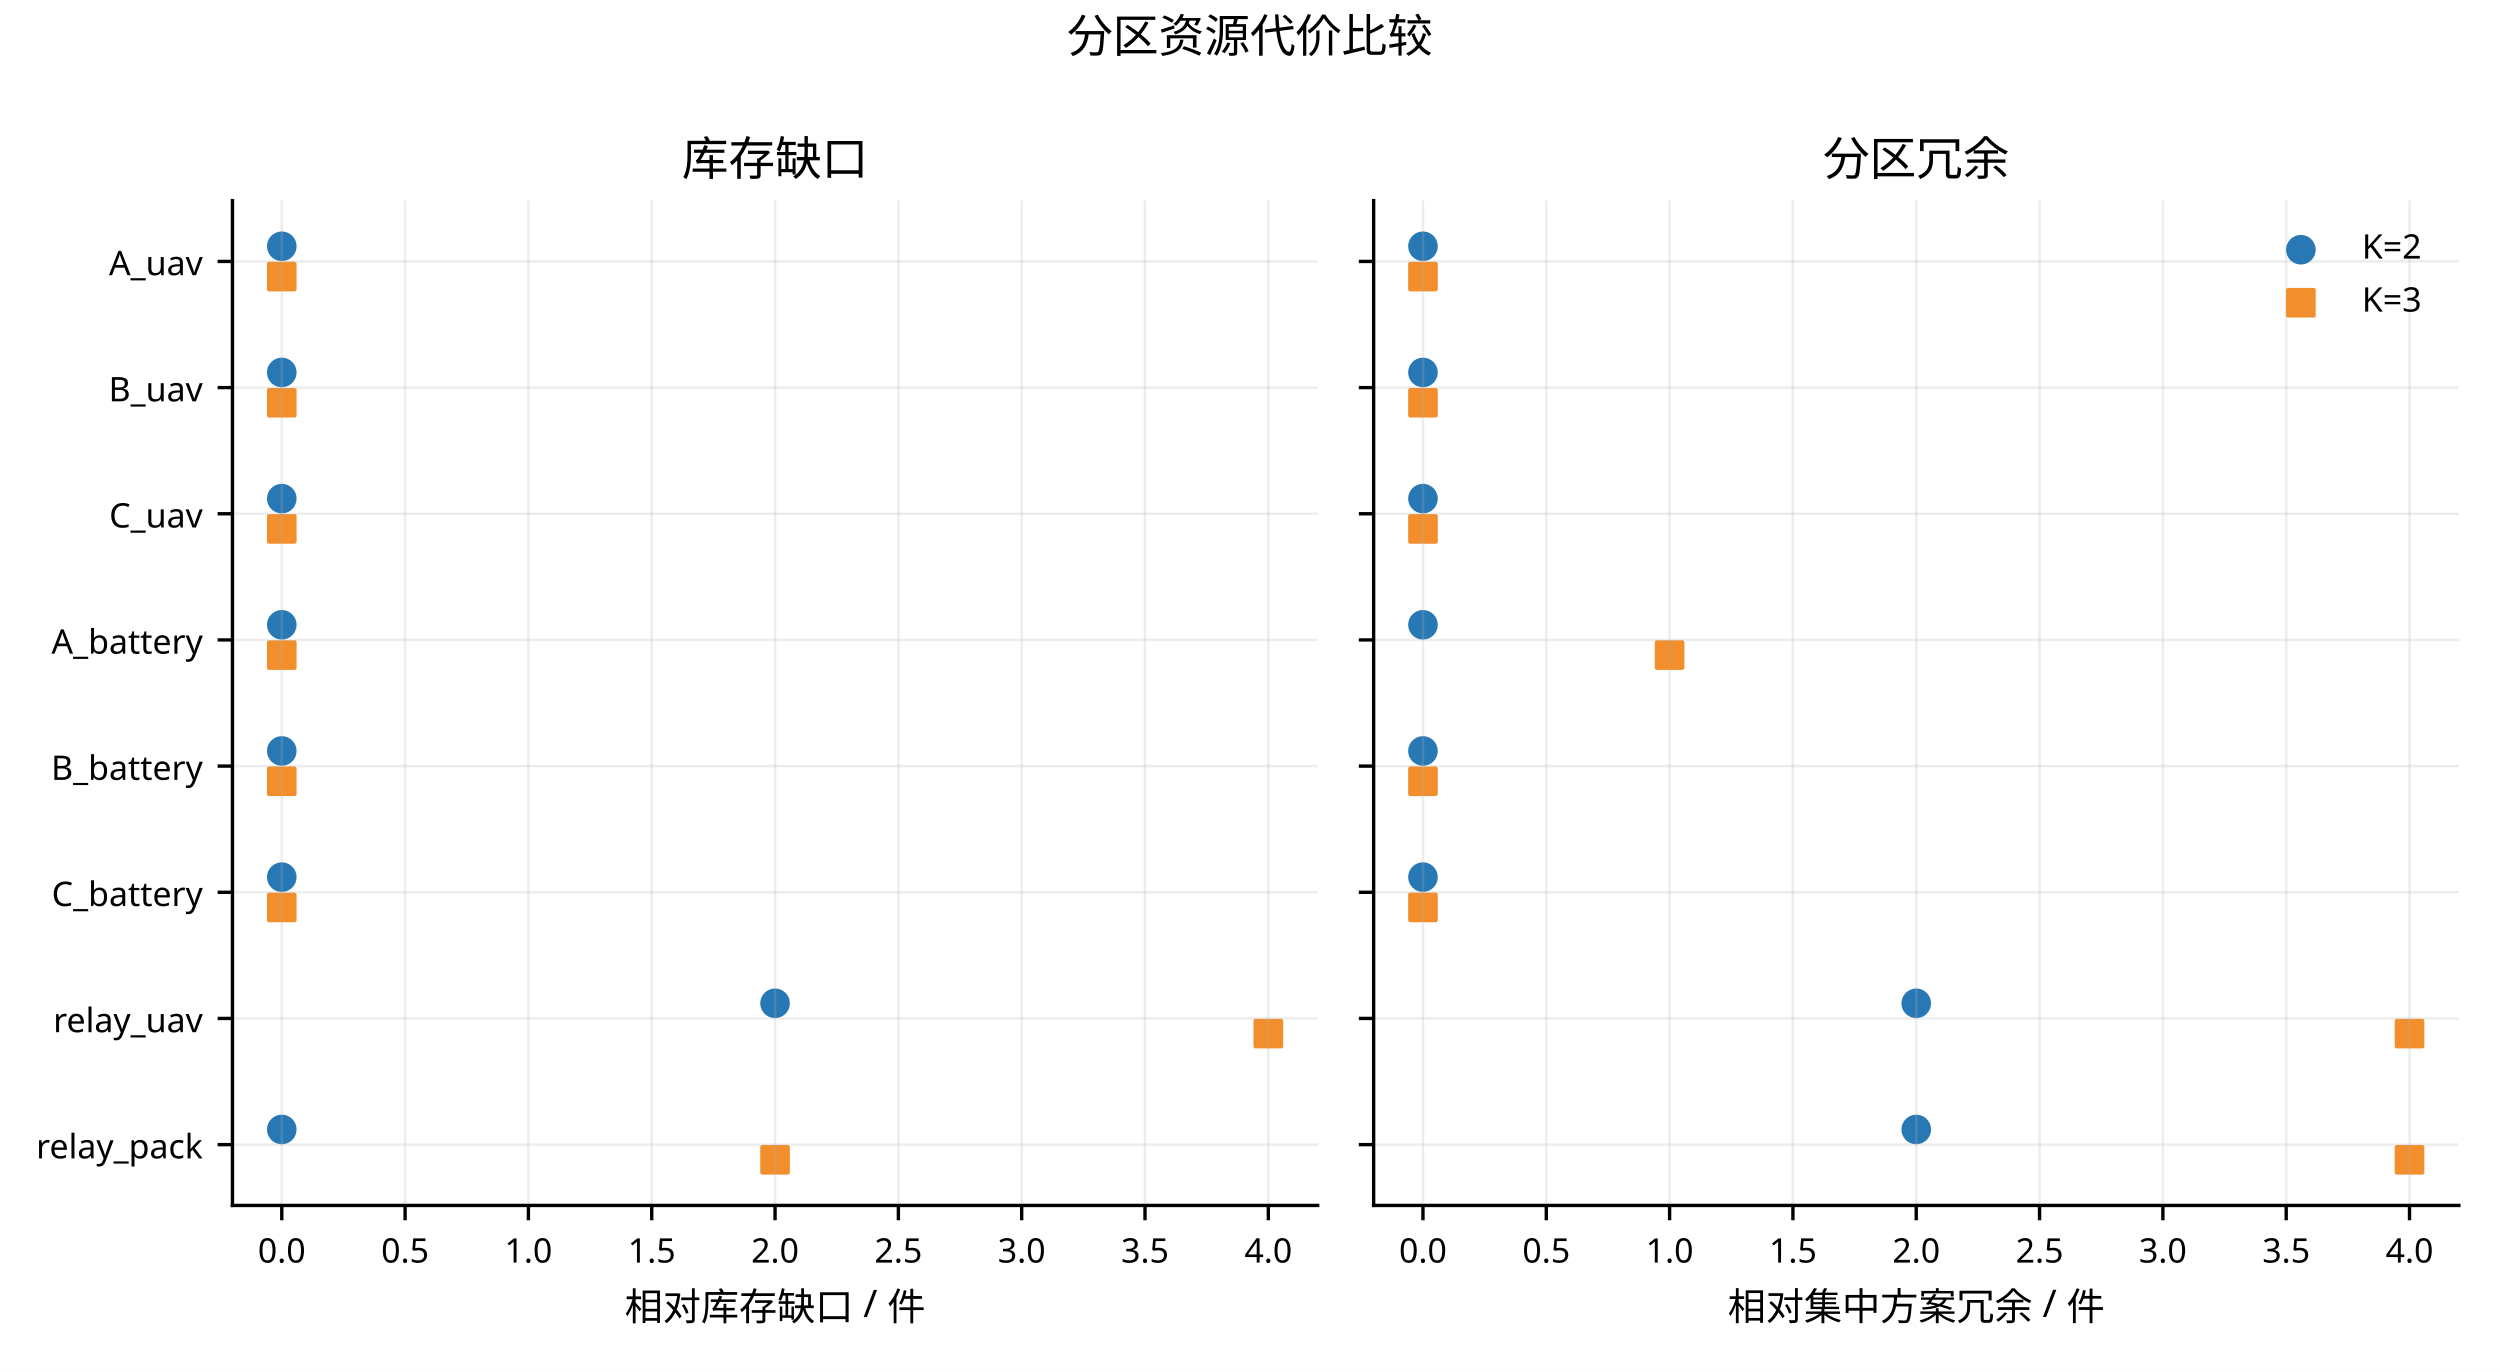
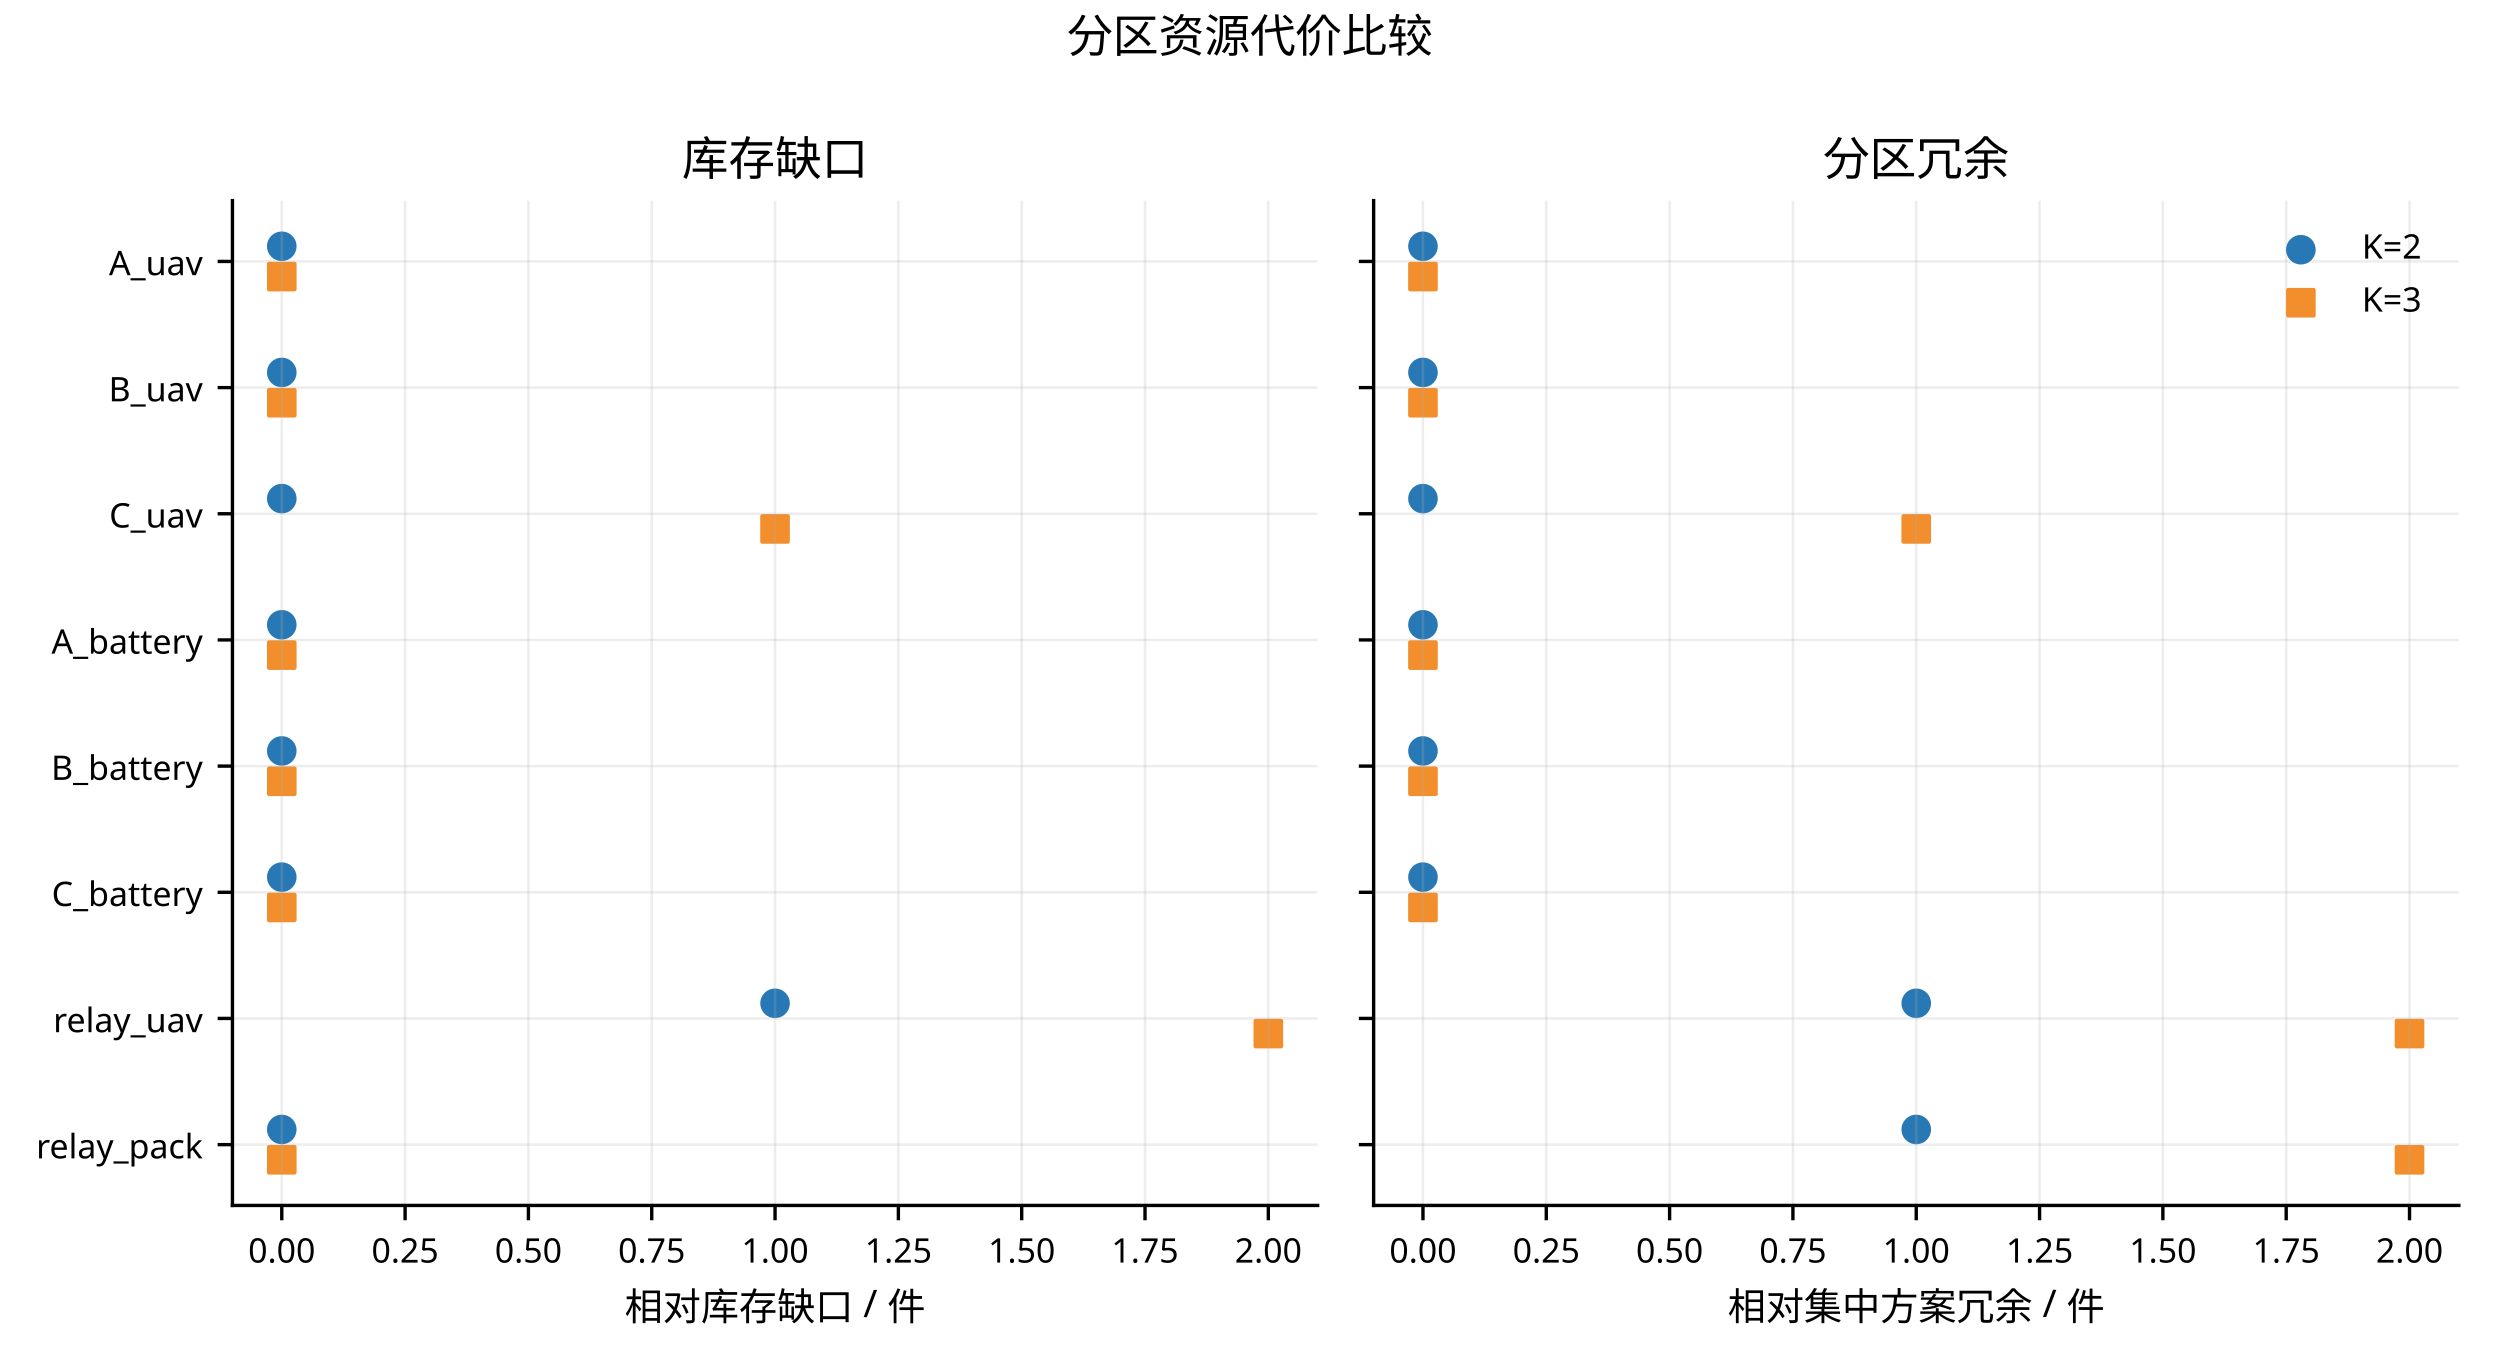
<svg xmlns="http://www.w3.org/2000/svg" xmlns:xlink="http://www.w3.org/1999/xlink" width="590.4pt" height="324pt" viewBox="0 0 590.4 324" version="1.1">
  <defs>
    <style type="text/css">*{stroke-linejoin: round; stroke-linecap: butt}</style>
  </defs>
  <g id="figure_1">
    <g id="patch_1">
      <path d="M 0 324  L 590.4 324  L 590.4 0  L 0 0  z " style="fill: #ffffff" />
    </g>
    <g id="axes_1">
      <g id="patch_2">
        <path d="M 54.895 284.676  L 311.178 284.676  L 311.178 47.377  L 54.895 47.377  z " style="fill: #ffffff" />
      </g>
      <g id="PathCollection_1">
        <defs>
-           <path id="me2fac29c87" d="M 0 3  C 0.796 3 1.559 2.684 2.121 2.121  C 2.684 1.559 3 0.796 3 0  C 3 -0.796 2.684 -1.559 2.121 -2.121  C 1.559 -2.684 0.796 -3 0 -3  C -0.796 -3 -1.559 -2.684 -2.121 -2.121  C -2.684 -1.559 -3 -0.796 -3 0  C -3 0.796 -2.684 1.559 -2.121 2.121  C -1.559 2.684 -0.796 3 0 3  z " style="stroke: #2878b5" />
+           <path id="m1b808e096c" d="M 0 3  C 0.796 3 1.559 2.684 2.121 2.121  C 2.684 1.559 3 0.796 3 0  C 3 -0.796 2.684 -1.559 2.121 -2.121  C 1.559 -2.684 0.796 -3 0 -3  C -0.796 -3 -1.559 -2.684 -2.121 -2.121  C -2.684 -1.559 -3 -0.796 -3 0  C -3 0.796 -2.684 1.559 -2.121 2.121  C -1.559 2.684 -0.796 3 0 3  z " style="stroke: #2878b5" />
        </defs>
-         <g clip-path="url(#pbab7d423c4)">
-           <use xlink:href="#me2fac29c87" x="66.544" y="58.163" style="fill: #2878b5; stroke: #2878b5" />
-           <use xlink:href="#me2fac29c87" x="66.544" y="87.96" style="fill: #2878b5; stroke: #2878b5" />
-           <use xlink:href="#me2fac29c87" x="66.544" y="117.756" style="fill: #2878b5; stroke: #2878b5" />
-           <use xlink:href="#me2fac29c87" x="66.544" y="147.553" style="fill: #2878b5; stroke: #2878b5" />
-           <use xlink:href="#me2fac29c87" x="66.544" y="177.349" style="fill: #2878b5; stroke: #2878b5" />
-           <use xlink:href="#me2fac29c87" x="66.544" y="207.145" style="fill: #2878b5; stroke: #2878b5" />
-           <use xlink:href="#me2fac29c87" x="183.036" y="236.942" style="fill: #2878b5; stroke: #2878b5" />
-           <use xlink:href="#me2fac29c87" x="66.544" y="266.738" style="fill: #2878b5; stroke: #2878b5" />
+         <g clip-path="url(#p90b27e2ea4)">
+           <use xlink:href="#m1b808e096c" x="66.544" y="58.163" style="fill: #2878b5; stroke: #2878b5" />
+           <use xlink:href="#m1b808e096c" x="66.544" y="87.96" style="fill: #2878b5; stroke: #2878b5" />
+           <use xlink:href="#m1b808e096c" x="66.544" y="117.756" style="fill: #2878b5; stroke: #2878b5" />
+           <use xlink:href="#m1b808e096c" x="66.544" y="147.553" style="fill: #2878b5; stroke: #2878b5" />
+           <use xlink:href="#m1b808e096c" x="66.544" y="177.349" style="fill: #2878b5; stroke: #2878b5" />
+           <use xlink:href="#m1b808e096c" x="66.544" y="207.145" style="fill: #2878b5; stroke: #2878b5" />
+           <use xlink:href="#m1b808e096c" x="183.036" y="236.942" style="fill: #2878b5; stroke: #2878b5" />
+           <use xlink:href="#m1b808e096c" x="66.544" y="266.738" style="fill: #2878b5; stroke: #2878b5" />
        </g>
      </g>
      <g id="PathCollection_2">
        <defs>
-           <path id="mbf33b474e1" d="M -3 3  L 3 3  L 3 -3  L -3 -3  z " style="stroke: #f28e2b" />
+           <path id="mf8c71e77a9" d="M -3 3  L 3 3  L 3 -3  L -3 -3  z " style="stroke: #f28e2b" />
        </defs>
-         <g clip-path="url(#pbab7d423c4)">
-           <use xlink:href="#mbf33b474e1" x="66.544" y="65.314" style="fill: #f28e2b; stroke: #f28e2b" />
-           <use xlink:href="#mbf33b474e1" x="66.544" y="95.111" style="fill: #f28e2b; stroke: #f28e2b" />
-           <use xlink:href="#mbf33b474e1" x="66.544" y="124.907" style="fill: #f28e2b; stroke: #f28e2b" />
-           <use xlink:href="#mbf33b474e1" x="66.544" y="154.704" style="fill: #f28e2b; stroke: #f28e2b" />
-           <use xlink:href="#mbf33b474e1" x="66.544" y="184.5" style="fill: #f28e2b; stroke: #f28e2b" />
-           <use xlink:href="#mbf33b474e1" x="66.544" y="214.297" style="fill: #f28e2b; stroke: #f28e2b" />
-           <use xlink:href="#mbf33b474e1" x="299.528" y="244.093" style="fill: #f28e2b; stroke: #f28e2b" />
-           <use xlink:href="#mbf33b474e1" x="183.036" y="273.889" style="fill: #f28e2b; stroke: #f28e2b" />
+         <g clip-path="url(#p90b27e2ea4)">
+           <use xlink:href="#mf8c71e77a9" x="66.544" y="65.314" style="fill: #f28e2b; stroke: #f28e2b" />
+           <use xlink:href="#mf8c71e77a9" x="66.544" y="95.111" style="fill: #f28e2b; stroke: #f28e2b" />
+           <use xlink:href="#mf8c71e77a9" x="183.036" y="124.907" style="fill: #f28e2b; stroke: #f28e2b" />
+           <use xlink:href="#mf8c71e77a9" x="66.544" y="154.704" style="fill: #f28e2b; stroke: #f28e2b" />
+           <use xlink:href="#mf8c71e77a9" x="66.544" y="184.5" style="fill: #f28e2b; stroke: #f28e2b" />
+           <use xlink:href="#mf8c71e77a9" x="66.544" y="214.297" style="fill: #f28e2b; stroke: #f28e2b" />
+           <use xlink:href="#mf8c71e77a9" x="299.528" y="244.093" style="fill: #f28e2b; stroke: #f28e2b" />
+           <use xlink:href="#mf8c71e77a9" x="66.544" y="273.889" style="fill: #f28e2b; stroke: #f28e2b" />
        </g>
      </g>
      <g id="matplotlib.axis_1">
        <g id="xtick_1">
          <g id="line2d_1">
-             <path d="M 66.544 284.676  L 66.544 47.377  " clip-path="url(#pbab7d423c4)" style="fill: none; stroke: #b0b0b0; stroke-opacity: 0.22; stroke-width: 0.6; stroke-linecap: square" />
+             <path d="M 66.544 284.676  L 66.544 47.377  " clip-path="url(#p90b27e2ea4)" style="fill: none; stroke: #b0b0b0; stroke-opacity: 0.22; stroke-width: 0.6; stroke-linecap: square" />
          </g>
          <g id="line2d_2">
            <defs>
-               <path id="m140dbd2b94" d="M 0 0  L 0 3.5  " style="stroke: #000000; stroke-width: 0.8" />
+               <path id="mb57707031e" d="M 0 0  L 0 3.5  " style="stroke: #000000; stroke-width: 0.8" />
            </defs>
            <g>
-               <use xlink:href="#m140dbd2b94" x="66.544" y="284.676" style="stroke: #000000; stroke-width: 0.8" />
+               <use xlink:href="#mb57707031e" x="66.544" y="284.676" style="stroke: #000000; stroke-width: 0.8" />
            </g>
          </g>
          <g id="text_1">
-             <text style="font-size: 8px; font-family: 'Microsoft YaHei'; text-anchor: middle" x="66.544" y="298.172" transform="rotate(-0 66.54421 298.1719)">0.0</text>
+             <text style="font-size: 8px; font-family: 'Microsoft YaHei'; text-anchor: middle" x="66.544" y="298.172" transform="rotate(-0 66.54421 298.1719)">0.00</text>
          </g>
        </g>
        <g id="xtick_2">
          <g id="line2d_3">
-             <path d="M 95.667 284.676  L 95.667 47.377  " clip-path="url(#pbab7d423c4)" style="fill: none; stroke: #b0b0b0; stroke-opacity: 0.22; stroke-width: 0.6; stroke-linecap: square" />
+             <path d="M 95.667 284.676  L 95.667 47.377  " clip-path="url(#p90b27e2ea4)" style="fill: none; stroke: #b0b0b0; stroke-opacity: 0.22; stroke-width: 0.6; stroke-linecap: square" />
          </g>
          <g id="line2d_4">
            <g>
-               <use xlink:href="#m140dbd2b94" x="95.667" y="284.676" style="stroke: #000000; stroke-width: 0.8" />
+               <use xlink:href="#mb57707031e" x="95.667" y="284.676" style="stroke: #000000; stroke-width: 0.8" />
            </g>
          </g>
          <g id="text_2">
-             <text style="font-size: 8px; font-family: 'Microsoft YaHei'; text-anchor: middle" x="95.667" y="298.172" transform="rotate(-0 95.66722 298.1719)">0.5</text>
+             <text style="font-size: 8px; font-family: 'Microsoft YaHei'; text-anchor: middle" x="95.667" y="298.172" transform="rotate(-0 95.66722 298.1719)">0.25</text>
          </g>
        </g>
        <g id="xtick_3">
          <g id="line2d_5">
-             <path d="M 124.79 284.676  L 124.79 47.377  " clip-path="url(#pbab7d423c4)" style="fill: none; stroke: #b0b0b0; stroke-opacity: 0.22; stroke-width: 0.6; stroke-linecap: square" />
+             <path d="M 124.79 284.676  L 124.79 47.377  " clip-path="url(#p90b27e2ea4)" style="fill: none; stroke: #b0b0b0; stroke-opacity: 0.22; stroke-width: 0.6; stroke-linecap: square" />
          </g>
          <g id="line2d_6">
            <g>
-               <use xlink:href="#m140dbd2b94" x="124.79" y="284.676" style="stroke: #000000; stroke-width: 0.8" />
+               <use xlink:href="#mb57707031e" x="124.79" y="284.676" style="stroke: #000000; stroke-width: 0.8" />
            </g>
          </g>
          <g id="text_3">
-             <text style="font-size: 8px; font-family: 'Microsoft YaHei'; text-anchor: middle" x="124.79" y="298.172" transform="rotate(-0 124.7902 298.1719)">1.0</text>
+             <text style="font-size: 8px; font-family: 'Microsoft YaHei'; text-anchor: middle" x="124.79" y="298.172" transform="rotate(-0 124.7902 298.1719)">0.50</text>
          </g>
        </g>
        <g id="xtick_4">
          <g id="line2d_7">
-             <path d="M 153.913 284.676  L 153.913 47.377  " clip-path="url(#pbab7d423c4)" style="fill: none; stroke: #b0b0b0; stroke-opacity: 0.22; stroke-width: 0.6; stroke-linecap: square" />
+             <path d="M 153.913 284.676  L 153.913 47.377  " clip-path="url(#p90b27e2ea4)" style="fill: none; stroke: #b0b0b0; stroke-opacity: 0.22; stroke-width: 0.6; stroke-linecap: square" />
          </g>
          <g id="line2d_8">
            <g>
-               <use xlink:href="#m140dbd2b94" x="153.913" y="284.676" style="stroke: #000000; stroke-width: 0.8" />
+               <use xlink:href="#mb57707031e" x="153.913" y="284.676" style="stroke: #000000; stroke-width: 0.8" />
            </g>
          </g>
          <g id="text_4">
-             <text style="font-size: 8px; font-family: 'Microsoft YaHei'; text-anchor: middle" x="153.913" y="298.172" transform="rotate(-0 153.9132 298.1719)">1.5</text>
+             <text style="font-size: 8px; font-family: 'Microsoft YaHei'; text-anchor: middle" x="153.913" y="298.172" transform="rotate(-0 153.9132 298.1719)">0.75</text>
          </g>
        </g>
        <g id="xtick_5">
          <g id="line2d_9">
-             <path d="M 183.036 284.676  L 183.036 47.377  " clip-path="url(#pbab7d423c4)" style="fill: none; stroke: #b0b0b0; stroke-opacity: 0.22; stroke-width: 0.6; stroke-linecap: square" />
+             <path d="M 183.036 284.676  L 183.036 47.377  " clip-path="url(#p90b27e2ea4)" style="fill: none; stroke: #b0b0b0; stroke-opacity: 0.22; stroke-width: 0.6; stroke-linecap: square" />
          </g>
          <g id="line2d_10">
            <g>
-               <use xlink:href="#m140dbd2b94" x="183.036" y="284.676" style="stroke: #000000; stroke-width: 0.8" />
+               <use xlink:href="#mb57707031e" x="183.036" y="284.676" style="stroke: #000000; stroke-width: 0.8" />
            </g>
          </g>
          <g id="text_5">
-             <text style="font-size: 8px; font-family: 'Microsoft YaHei'; text-anchor: middle" x="183.036" y="298.172" transform="rotate(-0 183.0362 298.1719)">2.0</text>
+             <text style="font-size: 8px; font-family: 'Microsoft YaHei'; text-anchor: middle" x="183.036" y="298.172" transform="rotate(-0 183.0362 298.1719)">1.00</text>
          </g>
        </g>
        <g id="xtick_6">
          <g id="line2d_11">
-             <path d="M 212.159 284.676  L 212.159 47.377  " clip-path="url(#pbab7d423c4)" style="fill: none; stroke: #b0b0b0; stroke-opacity: 0.22; stroke-width: 0.6; stroke-linecap: square" />
+             <path d="M 212.159 284.676  L 212.159 47.377  " clip-path="url(#p90b27e2ea4)" style="fill: none; stroke: #b0b0b0; stroke-opacity: 0.22; stroke-width: 0.6; stroke-linecap: square" />
          </g>
          <g id="line2d_12">
            <g>
-               <use xlink:href="#m140dbd2b94" x="212.159" y="284.676" style="stroke: #000000; stroke-width: 0.8" />
+               <use xlink:href="#mb57707031e" x="212.159" y="284.676" style="stroke: #000000; stroke-width: 0.8" />
            </g>
          </g>
          <g id="text_6">
-             <text style="font-size: 8px; font-family: 'Microsoft YaHei'; text-anchor: middle" x="212.159" y="298.172" transform="rotate(-0 212.1593 298.1719)">2.5</text>
+             <text style="font-size: 8px; font-family: 'Microsoft YaHei'; text-anchor: middle" x="212.159" y="298.172" transform="rotate(-0 212.1593 298.1719)">1.25</text>
          </g>
        </g>
        <g id="xtick_7">
          <g id="line2d_13">
-             <path d="M 241.282 284.676  L 241.282 47.377  " clip-path="url(#pbab7d423c4)" style="fill: none; stroke: #b0b0b0; stroke-opacity: 0.22; stroke-width: 0.6; stroke-linecap: square" />
+             <path d="M 241.282 284.676  L 241.282 47.377  " clip-path="url(#p90b27e2ea4)" style="fill: none; stroke: #b0b0b0; stroke-opacity: 0.22; stroke-width: 0.6; stroke-linecap: square" />
          </g>
          <g id="line2d_14">
            <g>
-               <use xlink:href="#m140dbd2b94" x="241.282" y="284.676" style="stroke: #000000; stroke-width: 0.8" />
+               <use xlink:href="#mb57707031e" x="241.282" y="284.676" style="stroke: #000000; stroke-width: 0.8" />
            </g>
          </g>
          <g id="text_7">
-             <text style="font-size: 8px; font-family: 'Microsoft YaHei'; text-anchor: middle" x="241.282" y="298.172" transform="rotate(-0 241.2823 298.1719)">3.0</text>
+             <text style="font-size: 8px; font-family: 'Microsoft YaHei'; text-anchor: middle" x="241.282" y="298.172" transform="rotate(-0 241.2823 298.1719)">1.50</text>
          </g>
        </g>
        <g id="xtick_8">
          <g id="line2d_15">
-             <path d="M 270.405 284.676  L 270.405 47.377  " clip-path="url(#pbab7d423c4)" style="fill: none; stroke: #b0b0b0; stroke-opacity: 0.22; stroke-width: 0.6; stroke-linecap: square" />
+             <path d="M 270.405 284.676  L 270.405 47.377  " clip-path="url(#p90b27e2ea4)" style="fill: none; stroke: #b0b0b0; stroke-opacity: 0.22; stroke-width: 0.6; stroke-linecap: square" />
          </g>
          <g id="line2d_16">
            <g>
-               <use xlink:href="#m140dbd2b94" x="270.405" y="284.676" style="stroke: #000000; stroke-width: 0.8" />
+               <use xlink:href="#mb57707031e" x="270.405" y="284.676" style="stroke: #000000; stroke-width: 0.8" />
            </g>
          </g>
          <g id="text_8">
-             <text style="font-size: 8px; font-family: 'Microsoft YaHei'; text-anchor: middle" x="270.405" y="298.172" transform="rotate(-0 270.4053 298.1719)">3.5</text>
+             <text style="font-size: 8px; font-family: 'Microsoft YaHei'; text-anchor: middle" x="270.405" y="298.172" transform="rotate(-0 270.4053 298.1719)">1.75</text>
          </g>
        </g>
        <g id="xtick_9">
          <g id="line2d_17">
-             <path d="M 299.528 284.676  L 299.528 47.377  " clip-path="url(#pbab7d423c4)" style="fill: none; stroke: #b0b0b0; stroke-opacity: 0.22; stroke-width: 0.6; stroke-linecap: square" />
+             <path d="M 299.528 284.676  L 299.528 47.377  " clip-path="url(#p90b27e2ea4)" style="fill: none; stroke: #b0b0b0; stroke-opacity: 0.22; stroke-width: 0.6; stroke-linecap: square" />
          </g>
          <g id="line2d_18">
            <g>
-               <use xlink:href="#m140dbd2b94" x="299.528" y="284.676" style="stroke: #000000; stroke-width: 0.8" />
+               <use xlink:href="#mb57707031e" x="299.528" y="284.676" style="stroke: #000000; stroke-width: 0.8" />
            </g>
          </g>
          <g id="text_9">
-             <text style="font-size: 8px; font-family: 'Microsoft YaHei'; text-anchor: middle" x="299.528" y="298.172" transform="rotate(-0 299.5283 298.1719)">4.0</text>
+             <text style="font-size: 8px; font-family: 'Microsoft YaHei'; text-anchor: middle" x="299.528" y="298.172" transform="rotate(-0 299.5283 298.1719)">2.00</text>
          </g>
        </g>
        <g id="text_10">
          <text style="font-size: 9px; font-family: 'Microsoft YaHei'; text-anchor: middle" x="183.036" y="311.797" transform="rotate(-0 183.0362 311.7972)">相对库存缺口 / 件</text>
        </g>
      </g>
      <g id="matplotlib.axis_2">
        <g id="ytick_1">
          <g id="line2d_19">
-             <path d="M 54.895 61.739  L 311.178 61.739  " clip-path="url(#pbab7d423c4)" style="fill: none; stroke: #b0b0b0; stroke-opacity: 0.22; stroke-width: 0.6; stroke-linecap: square" />
+             <path d="M 54.895 61.739  L 311.178 61.739  " clip-path="url(#p90b27e2ea4)" style="fill: none; stroke: #b0b0b0; stroke-opacity: 0.22; stroke-width: 0.6; stroke-linecap: square" />
          </g>
          <g id="line2d_20">
            <defs>
-               <path id="m928b668329" d="M 0 0  L -3.5 0  " style="stroke: #000000; stroke-width: 0.8" />
+               <path id="mdec7bd190e" d="M 0 0  L -3.5 0  " style="stroke: #000000; stroke-width: 0.8" />
            </defs>
            <g>
-               <use xlink:href="#m928b668329" x="54.895" y="61.739" style="stroke: #000000; stroke-width: 0.8" />
+               <use xlink:href="#mdec7bd190e" x="54.895" y="61.739" style="stroke: #000000; stroke-width: 0.8" />
            </g>
          </g>
          <g id="text_11">
            <text style="font-size: 8px; font-family: 'Microsoft YaHei'; text-anchor: end" x="47.895" y="64.987" transform="rotate(-0 47.895 64.98685)">A_uav</text>
          </g>
        </g>
        <g id="ytick_2">
          <g id="line2d_21">
-             <path d="M 54.895 91.535  L 311.178 91.535  " clip-path="url(#pbab7d423c4)" style="fill: none; stroke: #b0b0b0; stroke-opacity: 0.22; stroke-width: 0.6; stroke-linecap: square" />
+             <path d="M 54.895 91.535  L 311.178 91.535  " clip-path="url(#p90b27e2ea4)" style="fill: none; stroke: #b0b0b0; stroke-opacity: 0.22; stroke-width: 0.6; stroke-linecap: square" />
          </g>
          <g id="line2d_22">
            <g>
-               <use xlink:href="#m928b668329" x="54.895" y="91.535" style="stroke: #000000; stroke-width: 0.8" />
+               <use xlink:href="#mdec7bd190e" x="54.895" y="91.535" style="stroke: #000000; stroke-width: 0.8" />
            </g>
          </g>
          <g id="text_12">
            <text style="font-size: 8px; font-family: 'Microsoft YaHei'; text-anchor: end" x="47.895" y="94.783" transform="rotate(-0 47.895 94.78329)">B_uav</text>
          </g>
        </g>
        <g id="ytick_3">
          <g id="line2d_23">
-             <path d="M 54.895 121.332  L 311.178 121.332  " clip-path="url(#pbab7d423c4)" style="fill: none; stroke: #b0b0b0; stroke-opacity: 0.22; stroke-width: 0.6; stroke-linecap: square" />
+             <path d="M 54.895 121.332  L 311.178 121.332  " clip-path="url(#p90b27e2ea4)" style="fill: none; stroke: #b0b0b0; stroke-opacity: 0.22; stroke-width: 0.6; stroke-linecap: square" />
          </g>
          <g id="line2d_24">
            <g>
-               <use xlink:href="#m928b668329" x="54.895" y="121.332" style="stroke: #000000; stroke-width: 0.8" />
+               <use xlink:href="#mdec7bd190e" x="54.895" y="121.332" style="stroke: #000000; stroke-width: 0.8" />
            </g>
          </g>
          <g id="text_13">
            <text style="font-size: 8px; font-family: 'Microsoft YaHei'; text-anchor: end" x="47.895" y="124.58" transform="rotate(-0 47.895 124.5797)">C_uav</text>
          </g>
        </g>
        <g id="ytick_4">
          <g id="line2d_25">
-             <path d="M 54.895 151.128  L 311.178 151.128  " clip-path="url(#pbab7d423c4)" style="fill: none; stroke: #b0b0b0; stroke-opacity: 0.22; stroke-width: 0.6; stroke-linecap: square" />
+             <path d="M 54.895 151.128  L 311.178 151.128  " clip-path="url(#p90b27e2ea4)" style="fill: none; stroke: #b0b0b0; stroke-opacity: 0.22; stroke-width: 0.6; stroke-linecap: square" />
          </g>
          <g id="line2d_26">
            <g>
-               <use xlink:href="#m928b668329" x="54.895" y="151.128" style="stroke: #000000; stroke-width: 0.8" />
+               <use xlink:href="#mdec7bd190e" x="54.895" y="151.128" style="stroke: #000000; stroke-width: 0.8" />
            </g>
          </g>
          <g id="text_14">
            <text style="font-size: 8px; font-family: 'Microsoft YaHei'; text-anchor: end" x="47.895" y="154.376" transform="rotate(-0 47.895 154.3762)">A_battery</text>
          </g>
        </g>
        <g id="ytick_5">
          <g id="line2d_27">
-             <path d="M 54.895 180.925  L 311.178 180.925  " clip-path="url(#pbab7d423c4)" style="fill: none; stroke: #b0b0b0; stroke-opacity: 0.22; stroke-width: 0.6; stroke-linecap: square" />
+             <path d="M 54.895 180.925  L 311.178 180.925  " clip-path="url(#p90b27e2ea4)" style="fill: none; stroke: #b0b0b0; stroke-opacity: 0.22; stroke-width: 0.6; stroke-linecap: square" />
          </g>
          <g id="line2d_28">
            <g>
-               <use xlink:href="#m928b668329" x="54.895" y="180.925" style="stroke: #000000; stroke-width: 0.8" />
+               <use xlink:href="#mdec7bd190e" x="54.895" y="180.925" style="stroke: #000000; stroke-width: 0.8" />
            </g>
          </g>
          <g id="text_15">
            <text style="font-size: 8px; font-family: 'Microsoft YaHei'; text-anchor: end" x="47.895" y="184.173" transform="rotate(-0 47.895 184.1726)">B_battery</text>
          </g>
        </g>
        <g id="ytick_6">
          <g id="line2d_29">
-             <path d="M 54.895 210.721  L 311.178 210.721  " clip-path="url(#pbab7d423c4)" style="fill: none; stroke: #b0b0b0; stroke-opacity: 0.22; stroke-width: 0.6; stroke-linecap: square" />
+             <path d="M 54.895 210.721  L 311.178 210.721  " clip-path="url(#p90b27e2ea4)" style="fill: none; stroke: #b0b0b0; stroke-opacity: 0.22; stroke-width: 0.6; stroke-linecap: square" />
          </g>
          <g id="line2d_30">
            <g>
-               <use xlink:href="#m928b668329" x="54.895" y="210.721" style="stroke: #000000; stroke-width: 0.8" />
+               <use xlink:href="#mdec7bd190e" x="54.895" y="210.721" style="stroke: #000000; stroke-width: 0.8" />
            </g>
          </g>
          <g id="text_16">
            <text style="font-size: 8px; font-family: 'Microsoft YaHei'; text-anchor: end" x="47.895" y="213.969" transform="rotate(-0 47.895 213.9691)">C_battery</text>
          </g>
        </g>
        <g id="ytick_7">
          <g id="line2d_31">
-             <path d="M 54.895 240.517  L 311.178 240.517  " clip-path="url(#pbab7d423c4)" style="fill: none; stroke: #b0b0b0; stroke-opacity: 0.22; stroke-width: 0.6; stroke-linecap: square" />
+             <path d="M 54.895 240.517  L 311.178 240.517  " clip-path="url(#p90b27e2ea4)" style="fill: none; stroke: #b0b0b0; stroke-opacity: 0.22; stroke-width: 0.6; stroke-linecap: square" />
          </g>
          <g id="line2d_32">
            <g>
-               <use xlink:href="#m928b668329" x="54.895" y="240.517" style="stroke: #000000; stroke-width: 0.8" />
+               <use xlink:href="#mdec7bd190e" x="54.895" y="240.517" style="stroke: #000000; stroke-width: 0.8" />
            </g>
          </g>
          <g id="text_17">
            <text style="font-size: 8px; font-family: 'Microsoft YaHei'; text-anchor: end" x="47.895" y="243.766" transform="rotate(-0 47.895 243.7655)">relay_uav</text>
          </g>
        </g>
        <g id="ytick_8">
          <g id="line2d_33">
-             <path d="M 54.895 270.314  L 311.178 270.314  " clip-path="url(#pbab7d423c4)" style="fill: none; stroke: #b0b0b0; stroke-opacity: 0.22; stroke-width: 0.6; stroke-linecap: square" />
+             <path d="M 54.895 270.314  L 311.178 270.314  " clip-path="url(#p90b27e2ea4)" style="fill: none; stroke: #b0b0b0; stroke-opacity: 0.22; stroke-width: 0.6; stroke-linecap: square" />
          </g>
          <g id="line2d_34">
            <g>
-               <use xlink:href="#m928b668329" x="54.895" y="270.314" style="stroke: #000000; stroke-width: 0.8" />
+               <use xlink:href="#mdec7bd190e" x="54.895" y="270.314" style="stroke: #000000; stroke-width: 0.8" />
            </g>
          </g>
          <g id="text_18">
            <text style="font-size: 8px; font-family: 'Microsoft YaHei'; text-anchor: end" x="47.895" y="273.562" transform="rotate(-0 47.895 273.562)">relay_pack</text>
          </g>
        </g>
      </g>
      <g id="patch_3">
        <path d="M 54.895 284.676  L 54.895 47.377  " style="fill: none; stroke: #000000; stroke-width: 0.8; stroke-linejoin: miter; stroke-linecap: square" />
      </g>
      <g id="patch_4">
        <path d="M 54.895 284.676  L 311.178 284.676  " style="fill: none; stroke: #000000; stroke-width: 0.8; stroke-linejoin: miter; stroke-linecap: square" />
      </g>
      <g id="text_19">
        <text style="font-size: 11px; font-family: 'Microsoft YaHei'; text-anchor: middle" x="183.036" y="41.377" transform="rotate(-0 183.0362 41.37691)">库存缺口</text>
      </g>
    </g>
    <g id="axes_2">
      <g id="patch_5">
        <path d="M 324.397 284.676  L 580.68 284.676  L 580.68 47.377  L 324.397 47.377  z " style="fill: #ffffff" />
      </g>
      <g id="PathCollection_3">
-         <g clip-path="url(#pe0ae363713)">
-           <use xlink:href="#me2fac29c87" x="336.047" y="58.163" style="fill: #2878b5; stroke: #2878b5" />
-           <use xlink:href="#me2fac29c87" x="336.047" y="87.96" style="fill: #2878b5; stroke: #2878b5" />
-           <use xlink:href="#me2fac29c87" x="336.047" y="117.756" style="fill: #2878b5; stroke: #2878b5" />
-           <use xlink:href="#me2fac29c87" x="336.047" y="147.553" style="fill: #2878b5; stroke: #2878b5" />
-           <use xlink:href="#me2fac29c87" x="336.047" y="177.349" style="fill: #2878b5; stroke: #2878b5" />
-           <use xlink:href="#me2fac29c87" x="336.047" y="207.145" style="fill: #2878b5; stroke: #2878b5" />
-           <use xlink:href="#me2fac29c87" x="452.539" y="236.942" style="fill: #2878b5; stroke: #2878b5" />
-           <use xlink:href="#me2fac29c87" x="452.539" y="266.738" style="fill: #2878b5; stroke: #2878b5" />
+         <g clip-path="url(#p64bd421345)">
+           <use xlink:href="#m1b808e096c" x="336.047" y="58.163" style="fill: #2878b5; stroke: #2878b5" />
+           <use xlink:href="#m1b808e096c" x="336.047" y="87.96" style="fill: #2878b5; stroke: #2878b5" />
+           <use xlink:href="#m1b808e096c" x="336.047" y="117.756" style="fill: #2878b5; stroke: #2878b5" />
+           <use xlink:href="#m1b808e096c" x="336.047" y="147.553" style="fill: #2878b5; stroke: #2878b5" />
+           <use xlink:href="#m1b808e096c" x="336.047" y="177.349" style="fill: #2878b5; stroke: #2878b5" />
+           <use xlink:href="#m1b808e096c" x="336.047" y="207.145" style="fill: #2878b5; stroke: #2878b5" />
+           <use xlink:href="#m1b808e096c" x="452.539" y="236.942" style="fill: #2878b5; stroke: #2878b5" />
+           <use xlink:href="#m1b808e096c" x="452.539" y="266.738" style="fill: #2878b5; stroke: #2878b5" />
        </g>
      </g>
      <g id="PathCollection_4">
-         <g clip-path="url(#pe0ae363713)">
-           <use xlink:href="#mbf33b474e1" x="336.047" y="65.314" style="fill: #f28e2b; stroke: #f28e2b" />
-           <use xlink:href="#mbf33b474e1" x="336.047" y="95.111" style="fill: #f28e2b; stroke: #f28e2b" />
-           <use xlink:href="#mbf33b474e1" x="336.047" y="124.907" style="fill: #f28e2b; stroke: #f28e2b" />
-           <use xlink:href="#mbf33b474e1" x="394.293" y="154.704" style="fill: #f28e2b; stroke: #f28e2b" />
-           <use xlink:href="#mbf33b474e1" x="336.047" y="184.5" style="fill: #f28e2b; stroke: #f28e2b" />
-           <use xlink:href="#mbf33b474e1" x="336.047" y="214.297" style="fill: #f28e2b; stroke: #f28e2b" />
-           <use xlink:href="#mbf33b474e1" x="569.031" y="244.093" style="fill: #f28e2b; stroke: #f28e2b" />
-           <use xlink:href="#mbf33b474e1" x="569.031" y="273.889" style="fill: #f28e2b; stroke: #f28e2b" />
+         <g clip-path="url(#p64bd421345)">
+           <use xlink:href="#mf8c71e77a9" x="336.047" y="65.314" style="fill: #f28e2b; stroke: #f28e2b" />
+           <use xlink:href="#mf8c71e77a9" x="336.047" y="95.111" style="fill: #f28e2b; stroke: #f28e2b" />
+           <use xlink:href="#mf8c71e77a9" x="452.539" y="124.907" style="fill: #f28e2b; stroke: #f28e2b" />
+           <use xlink:href="#mf8c71e77a9" x="336.047" y="154.704" style="fill: #f28e2b; stroke: #f28e2b" />
+           <use xlink:href="#mf8c71e77a9" x="336.047" y="184.5" style="fill: #f28e2b; stroke: #f28e2b" />
+           <use xlink:href="#mf8c71e77a9" x="336.047" y="214.297" style="fill: #f28e2b; stroke: #f28e2b" />
+           <use xlink:href="#mf8c71e77a9" x="569.031" y="244.093" style="fill: #f28e2b; stroke: #f28e2b" />
+           <use xlink:href="#mf8c71e77a9" x="569.031" y="273.889" style="fill: #f28e2b; stroke: #f28e2b" />
        </g>
      </g>
      <g id="matplotlib.axis_3">
        <g id="xtick_10">
          <g id="line2d_35">
-             <path d="M 336.047 284.676  L 336.047 47.377  " clip-path="url(#pe0ae363713)" style="fill: none; stroke: #b0b0b0; stroke-opacity: 0.22; stroke-width: 0.6; stroke-linecap: square" />
+             <path d="M 336.047 284.676  L 336.047 47.377  " clip-path="url(#p64bd421345)" style="fill: none; stroke: #b0b0b0; stroke-opacity: 0.22; stroke-width: 0.6; stroke-linecap: square" />
          </g>
          <g id="line2d_36">
            <g>
-               <use xlink:href="#m140dbd2b94" x="336.047" y="284.676" style="stroke: #000000; stroke-width: 0.8" />
+               <use xlink:href="#mb57707031e" x="336.047" y="284.676" style="stroke: #000000; stroke-width: 0.8" />
            </g>
          </g>
          <g id="text_20">
-             <text style="font-size: 8px; font-family: 'Microsoft YaHei'; text-anchor: middle" x="336.047" y="298.172" transform="rotate(-0 336.0467 298.1719)">0.0</text>
+             <text style="font-size: 8px; font-family: 'Microsoft YaHei'; text-anchor: middle" x="336.047" y="298.172" transform="rotate(-0 336.0467 298.1719)">0.00</text>
          </g>
        </g>
        <g id="xtick_11">
          <g id="line2d_37">
-             <path d="M 365.17 284.676  L 365.17 47.377  " clip-path="url(#pe0ae363713)" style="fill: none; stroke: #b0b0b0; stroke-opacity: 0.22; stroke-width: 0.6; stroke-linecap: square" />
+             <path d="M 365.17 284.676  L 365.17 47.377  " clip-path="url(#p64bd421345)" style="fill: none; stroke: #b0b0b0; stroke-opacity: 0.22; stroke-width: 0.6; stroke-linecap: square" />
          </g>
          <g id="line2d_38">
            <g>
-               <use xlink:href="#m140dbd2b94" x="365.17" y="284.676" style="stroke: #000000; stroke-width: 0.8" />
+               <use xlink:href="#mb57707031e" x="365.17" y="284.676" style="stroke: #000000; stroke-width: 0.8" />
            </g>
          </g>
          <g id="text_21">
-             <text style="font-size: 8px; font-family: 'Microsoft YaHei'; text-anchor: middle" x="365.17" y="298.172" transform="rotate(-0 365.1697 298.1719)">0.5</text>
+             <text style="font-size: 8px; font-family: 'Microsoft YaHei'; text-anchor: middle" x="365.17" y="298.172" transform="rotate(-0 365.1697 298.1719)">0.25</text>
          </g>
        </g>
        <g id="xtick_12">
          <g id="line2d_39">
-             <path d="M 394.293 284.676  L 394.293 47.377  " clip-path="url(#pe0ae363713)" style="fill: none; stroke: #b0b0b0; stroke-opacity: 0.22; stroke-width: 0.6; stroke-linecap: square" />
+             <path d="M 394.293 284.676  L 394.293 47.377  " clip-path="url(#p64bd421345)" style="fill: none; stroke: #b0b0b0; stroke-opacity: 0.22; stroke-width: 0.6; stroke-linecap: square" />
          </g>
          <g id="line2d_40">
            <g>
-               <use xlink:href="#m140dbd2b94" x="394.293" y="284.676" style="stroke: #000000; stroke-width: 0.8" />
+               <use xlink:href="#mb57707031e" x="394.293" y="284.676" style="stroke: #000000; stroke-width: 0.8" />
            </g>
          </g>
          <g id="text_22">
-             <text style="font-size: 8px; font-family: 'Microsoft YaHei'; text-anchor: middle" x="394.293" y="298.172" transform="rotate(-0 394.2927 298.1719)">1.0</text>
+             <text style="font-size: 8px; font-family: 'Microsoft YaHei'; text-anchor: middle" x="394.293" y="298.172" transform="rotate(-0 394.2927 298.1719)">0.50</text>
          </g>
        </g>
        <g id="xtick_13">
          <g id="line2d_41">
-             <path d="M 423.416 284.676  L 423.416 47.377  " clip-path="url(#pe0ae363713)" style="fill: none; stroke: #b0b0b0; stroke-opacity: 0.22; stroke-width: 0.6; stroke-linecap: square" />
+             <path d="M 423.416 284.676  L 423.416 47.377  " clip-path="url(#p64bd421345)" style="fill: none; stroke: #b0b0b0; stroke-opacity: 0.22; stroke-width: 0.6; stroke-linecap: square" />
          </g>
          <g id="line2d_42">
            <g>
-               <use xlink:href="#m140dbd2b94" x="423.416" y="284.676" style="stroke: #000000; stroke-width: 0.8" />
+               <use xlink:href="#mb57707031e" x="423.416" y="284.676" style="stroke: #000000; stroke-width: 0.8" />
            </g>
          </g>
          <g id="text_23">
-             <text style="font-size: 8px; font-family: 'Microsoft YaHei'; text-anchor: middle" x="423.416" y="298.172" transform="rotate(-0 423.4157 298.1719)">1.5</text>
+             <text style="font-size: 8px; font-family: 'Microsoft YaHei'; text-anchor: middle" x="423.416" y="298.172" transform="rotate(-0 423.4157 298.1719)">0.75</text>
          </g>
        </g>
        <g id="xtick_14">
          <g id="line2d_43">
-             <path d="M 452.539 284.676  L 452.539 47.377  " clip-path="url(#pe0ae363713)" style="fill: none; stroke: #b0b0b0; stroke-opacity: 0.22; stroke-width: 0.6; stroke-linecap: square" />
+             <path d="M 452.539 284.676  L 452.539 47.377  " clip-path="url(#p64bd421345)" style="fill: none; stroke: #b0b0b0; stroke-opacity: 0.22; stroke-width: 0.6; stroke-linecap: square" />
          </g>
          <g id="line2d_44">
            <g>
-               <use xlink:href="#m140dbd2b94" x="452.539" y="284.676" style="stroke: #000000; stroke-width: 0.8" />
+               <use xlink:href="#mb57707031e" x="452.539" y="284.676" style="stroke: #000000; stroke-width: 0.8" />
            </g>
          </g>
          <g id="text_24">
-             <text style="font-size: 8px; font-family: 'Microsoft YaHei'; text-anchor: middle" x="452.539" y="298.172" transform="rotate(-0 452.5387 298.1719)">2.0</text>
+             <text style="font-size: 8px; font-family: 'Microsoft YaHei'; text-anchor: middle" x="452.539" y="298.172" transform="rotate(-0 452.5387 298.1719)">1.00</text>
          </g>
        </g>
        <g id="xtick_15">
          <g id="line2d_45">
-             <path d="M 481.662 284.676  L 481.662 47.377  " clip-path="url(#pe0ae363713)" style="fill: none; stroke: #b0b0b0; stroke-opacity: 0.22; stroke-width: 0.6; stroke-linecap: square" />
+             <path d="M 481.662 284.676  L 481.662 47.377  " clip-path="url(#p64bd421345)" style="fill: none; stroke: #b0b0b0; stroke-opacity: 0.22; stroke-width: 0.6; stroke-linecap: square" />
          </g>
          <g id="line2d_46">
            <g>
-               <use xlink:href="#m140dbd2b94" x="481.662" y="284.676" style="stroke: #000000; stroke-width: 0.8" />
+               <use xlink:href="#mb57707031e" x="481.662" y="284.676" style="stroke: #000000; stroke-width: 0.8" />
            </g>
          </g>
          <g id="text_25">
-             <text style="font-size: 8px; font-family: 'Microsoft YaHei'; text-anchor: middle" x="481.662" y="298.172" transform="rotate(-0 481.6618 298.1719)">2.5</text>
+             <text style="font-size: 8px; font-family: 'Microsoft YaHei'; text-anchor: middle" x="481.662" y="298.172" transform="rotate(-0 481.6618 298.1719)">1.25</text>
          </g>
        </g>
        <g id="xtick_16">
          <g id="line2d_47">
-             <path d="M 510.785 284.676  L 510.785 47.377  " clip-path="url(#pe0ae363713)" style="fill: none; stroke: #b0b0b0; stroke-opacity: 0.22; stroke-width: 0.6; stroke-linecap: square" />
+             <path d="M 510.785 284.676  L 510.785 47.377  " clip-path="url(#p64bd421345)" style="fill: none; stroke: #b0b0b0; stroke-opacity: 0.22; stroke-width: 0.6; stroke-linecap: square" />
          </g>
          <g id="line2d_48">
            <g>
-               <use xlink:href="#m140dbd2b94" x="510.785" y="284.676" style="stroke: #000000; stroke-width: 0.8" />
+               <use xlink:href="#mb57707031e" x="510.785" y="284.676" style="stroke: #000000; stroke-width: 0.8" />
            </g>
          </g>
          <g id="text_26">
-             <text style="font-size: 8px; font-family: 'Microsoft YaHei'; text-anchor: middle" x="510.785" y="298.172" transform="rotate(-0 510.7848 298.1719)">3.0</text>
+             <text style="font-size: 8px; font-family: 'Microsoft YaHei'; text-anchor: middle" x="510.785" y="298.172" transform="rotate(-0 510.7848 298.1719)">1.50</text>
          </g>
        </g>
        <g id="xtick_17">
          <g id="line2d_49">
-             <path d="M 539.908 284.676  L 539.908 47.377  " clip-path="url(#pe0ae363713)" style="fill: none; stroke: #b0b0b0; stroke-opacity: 0.22; stroke-width: 0.6; stroke-linecap: square" />
+             <path d="M 539.908 284.676  L 539.908 47.377  " clip-path="url(#p64bd421345)" style="fill: none; stroke: #b0b0b0; stroke-opacity: 0.22; stroke-width: 0.6; stroke-linecap: square" />
          </g>
          <g id="line2d_50">
            <g>
-               <use xlink:href="#m140dbd2b94" x="539.908" y="284.676" style="stroke: #000000; stroke-width: 0.8" />
+               <use xlink:href="#mb57707031e" x="539.908" y="284.676" style="stroke: #000000; stroke-width: 0.8" />
            </g>
          </g>
          <g id="text_27">
-             <text style="font-size: 8px; font-family: 'Microsoft YaHei'; text-anchor: middle" x="539.908" y="298.172" transform="rotate(-0 539.9078 298.1719)">3.5</text>
+             <text style="font-size: 8px; font-family: 'Microsoft YaHei'; text-anchor: middle" x="539.908" y="298.172" transform="rotate(-0 539.9078 298.1719)">1.75</text>
          </g>
        </g>
        <g id="xtick_18">
          <g id="line2d_51">
-             <path d="M 569.031 284.676  L 569.031 47.377  " clip-path="url(#pe0ae363713)" style="fill: none; stroke: #b0b0b0; stroke-opacity: 0.22; stroke-width: 0.6; stroke-linecap: square" />
+             <path d="M 569.031 284.676  L 569.031 47.377  " clip-path="url(#p64bd421345)" style="fill: none; stroke: #b0b0b0; stroke-opacity: 0.22; stroke-width: 0.6; stroke-linecap: square" />
          </g>
          <g id="line2d_52">
            <g>
-               <use xlink:href="#m140dbd2b94" x="569.031" y="284.676" style="stroke: #000000; stroke-width: 0.8" />
+               <use xlink:href="#mb57707031e" x="569.031" y="284.676" style="stroke: #000000; stroke-width: 0.8" />
            </g>
          </g>
          <g id="text_28">
-             <text style="font-size: 8px; font-family: 'Microsoft YaHei'; text-anchor: middle" x="569.031" y="298.172" transform="rotate(-0 569.0308 298.1719)">4.0</text>
+             <text style="font-size: 8px; font-family: 'Microsoft YaHei'; text-anchor: middle" x="569.031" y="298.172" transform="rotate(-0 569.0308 298.1719)">2.00</text>
          </g>
        </g>
        <g id="text_29">
          <text style="font-size: 9px; font-family: 'Microsoft YaHei'; text-anchor: middle" x="452.539" y="311.762" transform="rotate(-0 452.5387 311.7621)">相对集中方案冗余 / 件</text>
        </g>
      </g>
      <g id="matplotlib.axis_4">
        <g id="ytick_9">
          <g id="line2d_53">
-             <path d="M 324.397 61.739  L 580.68 61.739  " clip-path="url(#pe0ae363713)" style="fill: none; stroke: #b0b0b0; stroke-opacity: 0.22; stroke-width: 0.6; stroke-linecap: square" />
+             <path d="M 324.397 61.739  L 580.68 61.739  " clip-path="url(#p64bd421345)" style="fill: none; stroke: #b0b0b0; stroke-opacity: 0.22; stroke-width: 0.6; stroke-linecap: square" />
          </g>
          <g id="line2d_54">
            <g>
-               <use xlink:href="#m928b668329" x="324.397" y="61.739" style="stroke: #000000; stroke-width: 0.8" />
+               <use xlink:href="#mdec7bd190e" x="324.397" y="61.739" style="stroke: #000000; stroke-width: 0.8" />
            </g>
          </g>
        </g>
        <g id="ytick_10">
          <g id="line2d_55">
-             <path d="M 324.397 91.535  L 580.68 91.535  " clip-path="url(#pe0ae363713)" style="fill: none; stroke: #b0b0b0; stroke-opacity: 0.22; stroke-width: 0.6; stroke-linecap: square" />
+             <path d="M 324.397 91.535  L 580.68 91.535  " clip-path="url(#p64bd421345)" style="fill: none; stroke: #b0b0b0; stroke-opacity: 0.22; stroke-width: 0.6; stroke-linecap: square" />
          </g>
          <g id="line2d_56">
            <g>
-               <use xlink:href="#m928b668329" x="324.397" y="91.535" style="stroke: #000000; stroke-width: 0.8" />
+               <use xlink:href="#mdec7bd190e" x="324.397" y="91.535" style="stroke: #000000; stroke-width: 0.8" />
            </g>
          </g>
        </g>
        <g id="ytick_11">
          <g id="line2d_57">
-             <path d="M 324.397 121.332  L 580.68 121.332  " clip-path="url(#pe0ae363713)" style="fill: none; stroke: #b0b0b0; stroke-opacity: 0.22; stroke-width: 0.6; stroke-linecap: square" />
+             <path d="M 324.397 121.332  L 580.68 121.332  " clip-path="url(#p64bd421345)" style="fill: none; stroke: #b0b0b0; stroke-opacity: 0.22; stroke-width: 0.6; stroke-linecap: square" />
          </g>
          <g id="line2d_58">
            <g>
-               <use xlink:href="#m928b668329" x="324.397" y="121.332" style="stroke: #000000; stroke-width: 0.8" />
+               <use xlink:href="#mdec7bd190e" x="324.397" y="121.332" style="stroke: #000000; stroke-width: 0.8" />
            </g>
          </g>
        </g>
        <g id="ytick_12">
          <g id="line2d_59">
-             <path d="M 324.397 151.128  L 580.68 151.128  " clip-path="url(#pe0ae363713)" style="fill: none; stroke: #b0b0b0; stroke-opacity: 0.22; stroke-width: 0.6; stroke-linecap: square" />
+             <path d="M 324.397 151.128  L 580.68 151.128  " clip-path="url(#p64bd421345)" style="fill: none; stroke: #b0b0b0; stroke-opacity: 0.22; stroke-width: 0.6; stroke-linecap: square" />
          </g>
          <g id="line2d_60">
            <g>
-               <use xlink:href="#m928b668329" x="324.397" y="151.128" style="stroke: #000000; stroke-width: 0.8" />
+               <use xlink:href="#mdec7bd190e" x="324.397" y="151.128" style="stroke: #000000; stroke-width: 0.8" />
            </g>
          </g>
        </g>
        <g id="ytick_13">
          <g id="line2d_61">
-             <path d="M 324.397 180.925  L 580.68 180.925  " clip-path="url(#pe0ae363713)" style="fill: none; stroke: #b0b0b0; stroke-opacity: 0.22; stroke-width: 0.6; stroke-linecap: square" />
+             <path d="M 324.397 180.925  L 580.68 180.925  " clip-path="url(#p64bd421345)" style="fill: none; stroke: #b0b0b0; stroke-opacity: 0.22; stroke-width: 0.6; stroke-linecap: square" />
          </g>
          <g id="line2d_62">
            <g>
-               <use xlink:href="#m928b668329" x="324.397" y="180.925" style="stroke: #000000; stroke-width: 0.8" />
+               <use xlink:href="#mdec7bd190e" x="324.397" y="180.925" style="stroke: #000000; stroke-width: 0.8" />
            </g>
          </g>
        </g>
        <g id="ytick_14">
          <g id="line2d_63">
-             <path d="M 324.397 210.721  L 580.68 210.721  " clip-path="url(#pe0ae363713)" style="fill: none; stroke: #b0b0b0; stroke-opacity: 0.22; stroke-width: 0.6; stroke-linecap: square" />
+             <path d="M 324.397 210.721  L 580.68 210.721  " clip-path="url(#p64bd421345)" style="fill: none; stroke: #b0b0b0; stroke-opacity: 0.22; stroke-width: 0.6; stroke-linecap: square" />
          </g>
          <g id="line2d_64">
            <g>
-               <use xlink:href="#m928b668329" x="324.397" y="210.721" style="stroke: #000000; stroke-width: 0.8" />
+               <use xlink:href="#mdec7bd190e" x="324.397" y="210.721" style="stroke: #000000; stroke-width: 0.8" />
            </g>
          </g>
        </g>
        <g id="ytick_15">
          <g id="line2d_65">
-             <path d="M 324.397 240.517  L 580.68 240.517  " clip-path="url(#pe0ae363713)" style="fill: none; stroke: #b0b0b0; stroke-opacity: 0.22; stroke-width: 0.6; stroke-linecap: square" />
+             <path d="M 324.397 240.517  L 580.68 240.517  " clip-path="url(#p64bd421345)" style="fill: none; stroke: #b0b0b0; stroke-opacity: 0.22; stroke-width: 0.6; stroke-linecap: square" />
          </g>
          <g id="line2d_66">
            <g>
-               <use xlink:href="#m928b668329" x="324.397" y="240.517" style="stroke: #000000; stroke-width: 0.8" />
+               <use xlink:href="#mdec7bd190e" x="324.397" y="240.517" style="stroke: #000000; stroke-width: 0.8" />
            </g>
          </g>
        </g>
        <g id="ytick_16">
          <g id="line2d_67">
-             <path d="M 324.397 270.314  L 580.68 270.314  " clip-path="url(#pe0ae363713)" style="fill: none; stroke: #b0b0b0; stroke-opacity: 0.22; stroke-width: 0.6; stroke-linecap: square" />
+             <path d="M 324.397 270.314  L 580.68 270.314  " clip-path="url(#p64bd421345)" style="fill: none; stroke: #b0b0b0; stroke-opacity: 0.22; stroke-width: 0.6; stroke-linecap: square" />
          </g>
          <g id="line2d_68">
            <g>
-               <use xlink:href="#m928b668329" x="324.397" y="270.314" style="stroke: #000000; stroke-width: 0.8" />
+               <use xlink:href="#mdec7bd190e" x="324.397" y="270.314" style="stroke: #000000; stroke-width: 0.8" />
            </g>
          </g>
        </g>
      </g>
      <g id="patch_6">
        <path d="M 324.397 284.676  L 324.397 47.377  " style="fill: none; stroke: #000000; stroke-width: 0.8; stroke-linejoin: miter; stroke-linecap: square" />
      </g>
      <g id="patch_7">
        <path d="M 324.397 284.676  L 580.68 284.676  " style="fill: none; stroke: #000000; stroke-width: 0.8; stroke-linejoin: miter; stroke-linecap: square" />
      </g>
      <g id="text_30">
        <text style="font-size: 11px; font-family: 'Microsoft YaHei'; text-anchor: middle" x="452.539" y="41.377" transform="rotate(-0 452.5387 41.37691)">分区冗余</text>
      </g>
      <g id="legend_1">
        <g id="PathCollection_5">
          <g>
-             <use xlink:href="#me2fac29c87" x="543.376" y="58.973" style="fill: #2878b5; stroke: #2878b5" />
+             <use xlink:href="#m1b808e096c" x="543.376" y="58.973" style="fill: #2878b5; stroke: #2878b5" />
          </g>
        </g>
        <g id="text_31">
          <text style="font-size: 8px; font-family: 'Microsoft YaHei'; text-anchor: start" x="557.776" y="61.073" transform="rotate(-0 557.7763 61.07301)">K=2</text>
        </g>
        <g id="PathCollection_6">
          <g>
-             <use xlink:href="#mbf33b474e1" x="543.376" y="71.496" style="fill: #f28e2b; stroke: #f28e2b" />
+             <use xlink:href="#mf8c71e77a9" x="543.376" y="71.496" style="fill: #f28e2b; stroke: #f28e2b" />
          </g>
        </g>
        <g id="text_32">
          <text style="font-size: 8px; font-family: 'Microsoft YaHei'; text-anchor: start" x="557.776" y="73.596" transform="rotate(-0 557.7763 73.59645)">K=3</text>
        </g>
      </g>
    </g>
    <g id="text_33">
      <text style="font-size: 10.8px; font-family: 'Microsoft YaHei'; text-anchor: middle" x="295.2" y="12.325" transform="rotate(-0 295.2 12.3255)">分区资源代价比较</text>
    </g>
  </g>
  <defs>
-     <clipPath id="pbab7d423c4">
+     <clipPath id="p90b27e2ea4">
      <rect x="54.895" y="47.377" width="256.283" height="237.299" />
    </clipPath>
-     <clipPath id="pe0ae363713">
+     <clipPath id="p64bd421345">
      <rect x="324.397" y="47.377" width="256.283" height="237.299" />
    </clipPath>
  </defs>
</svg>
